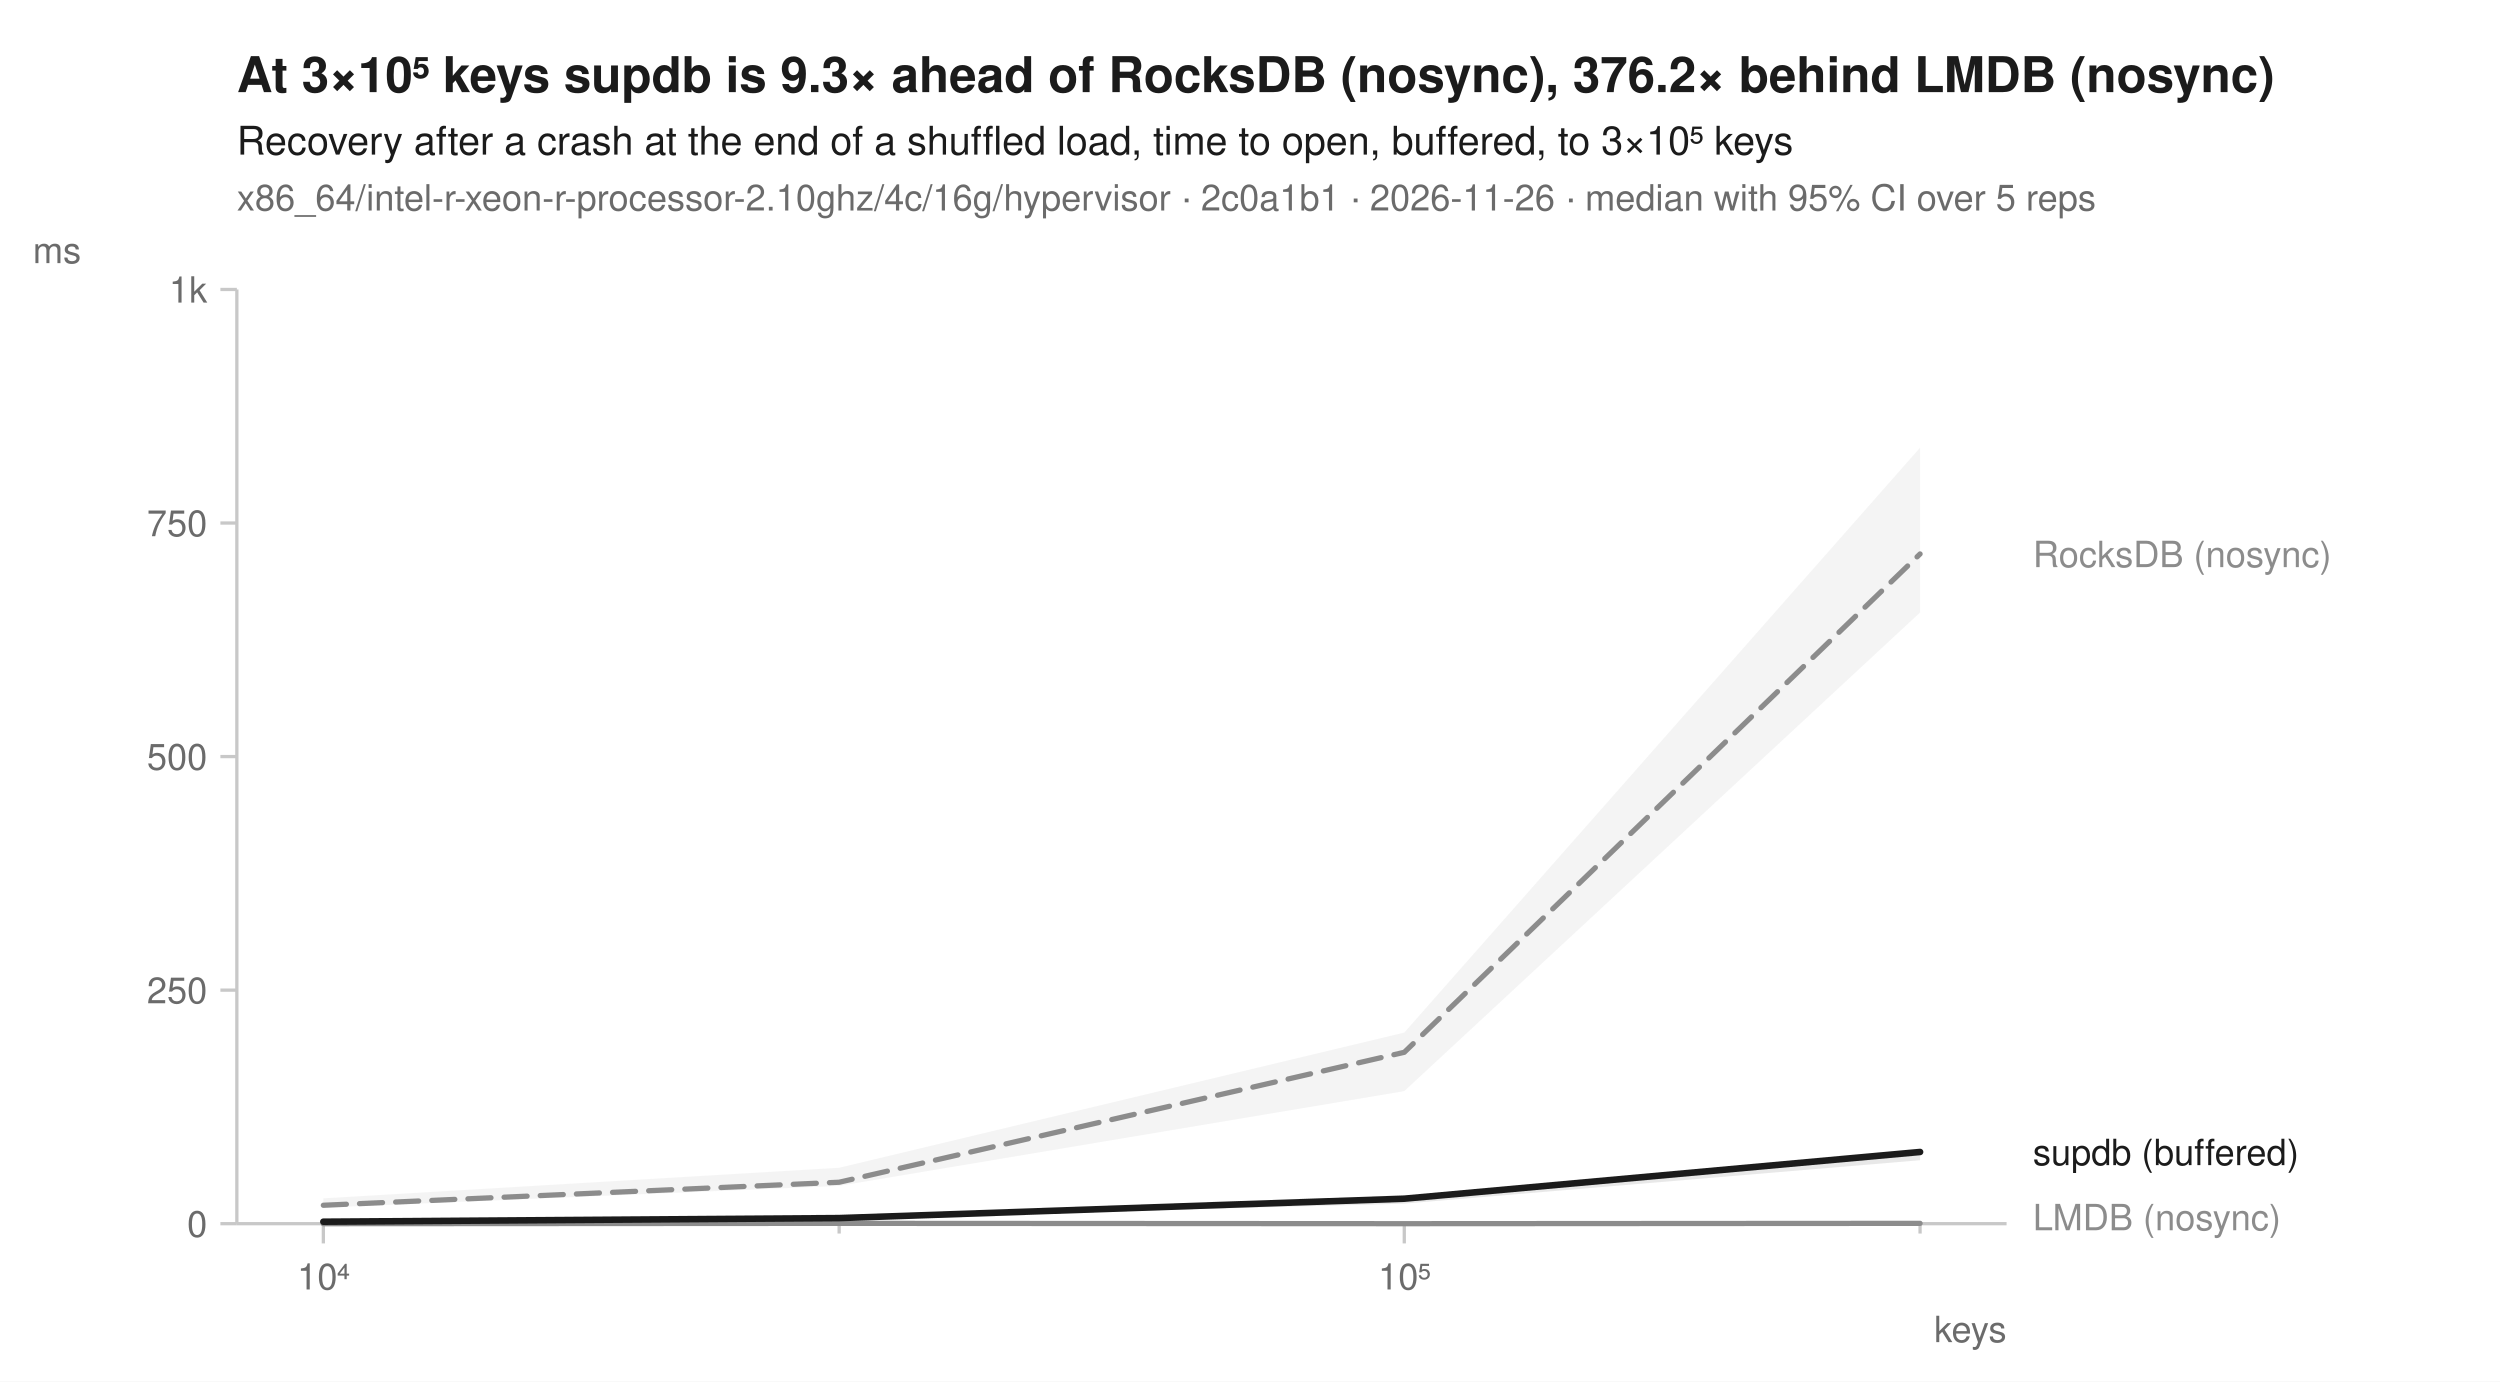
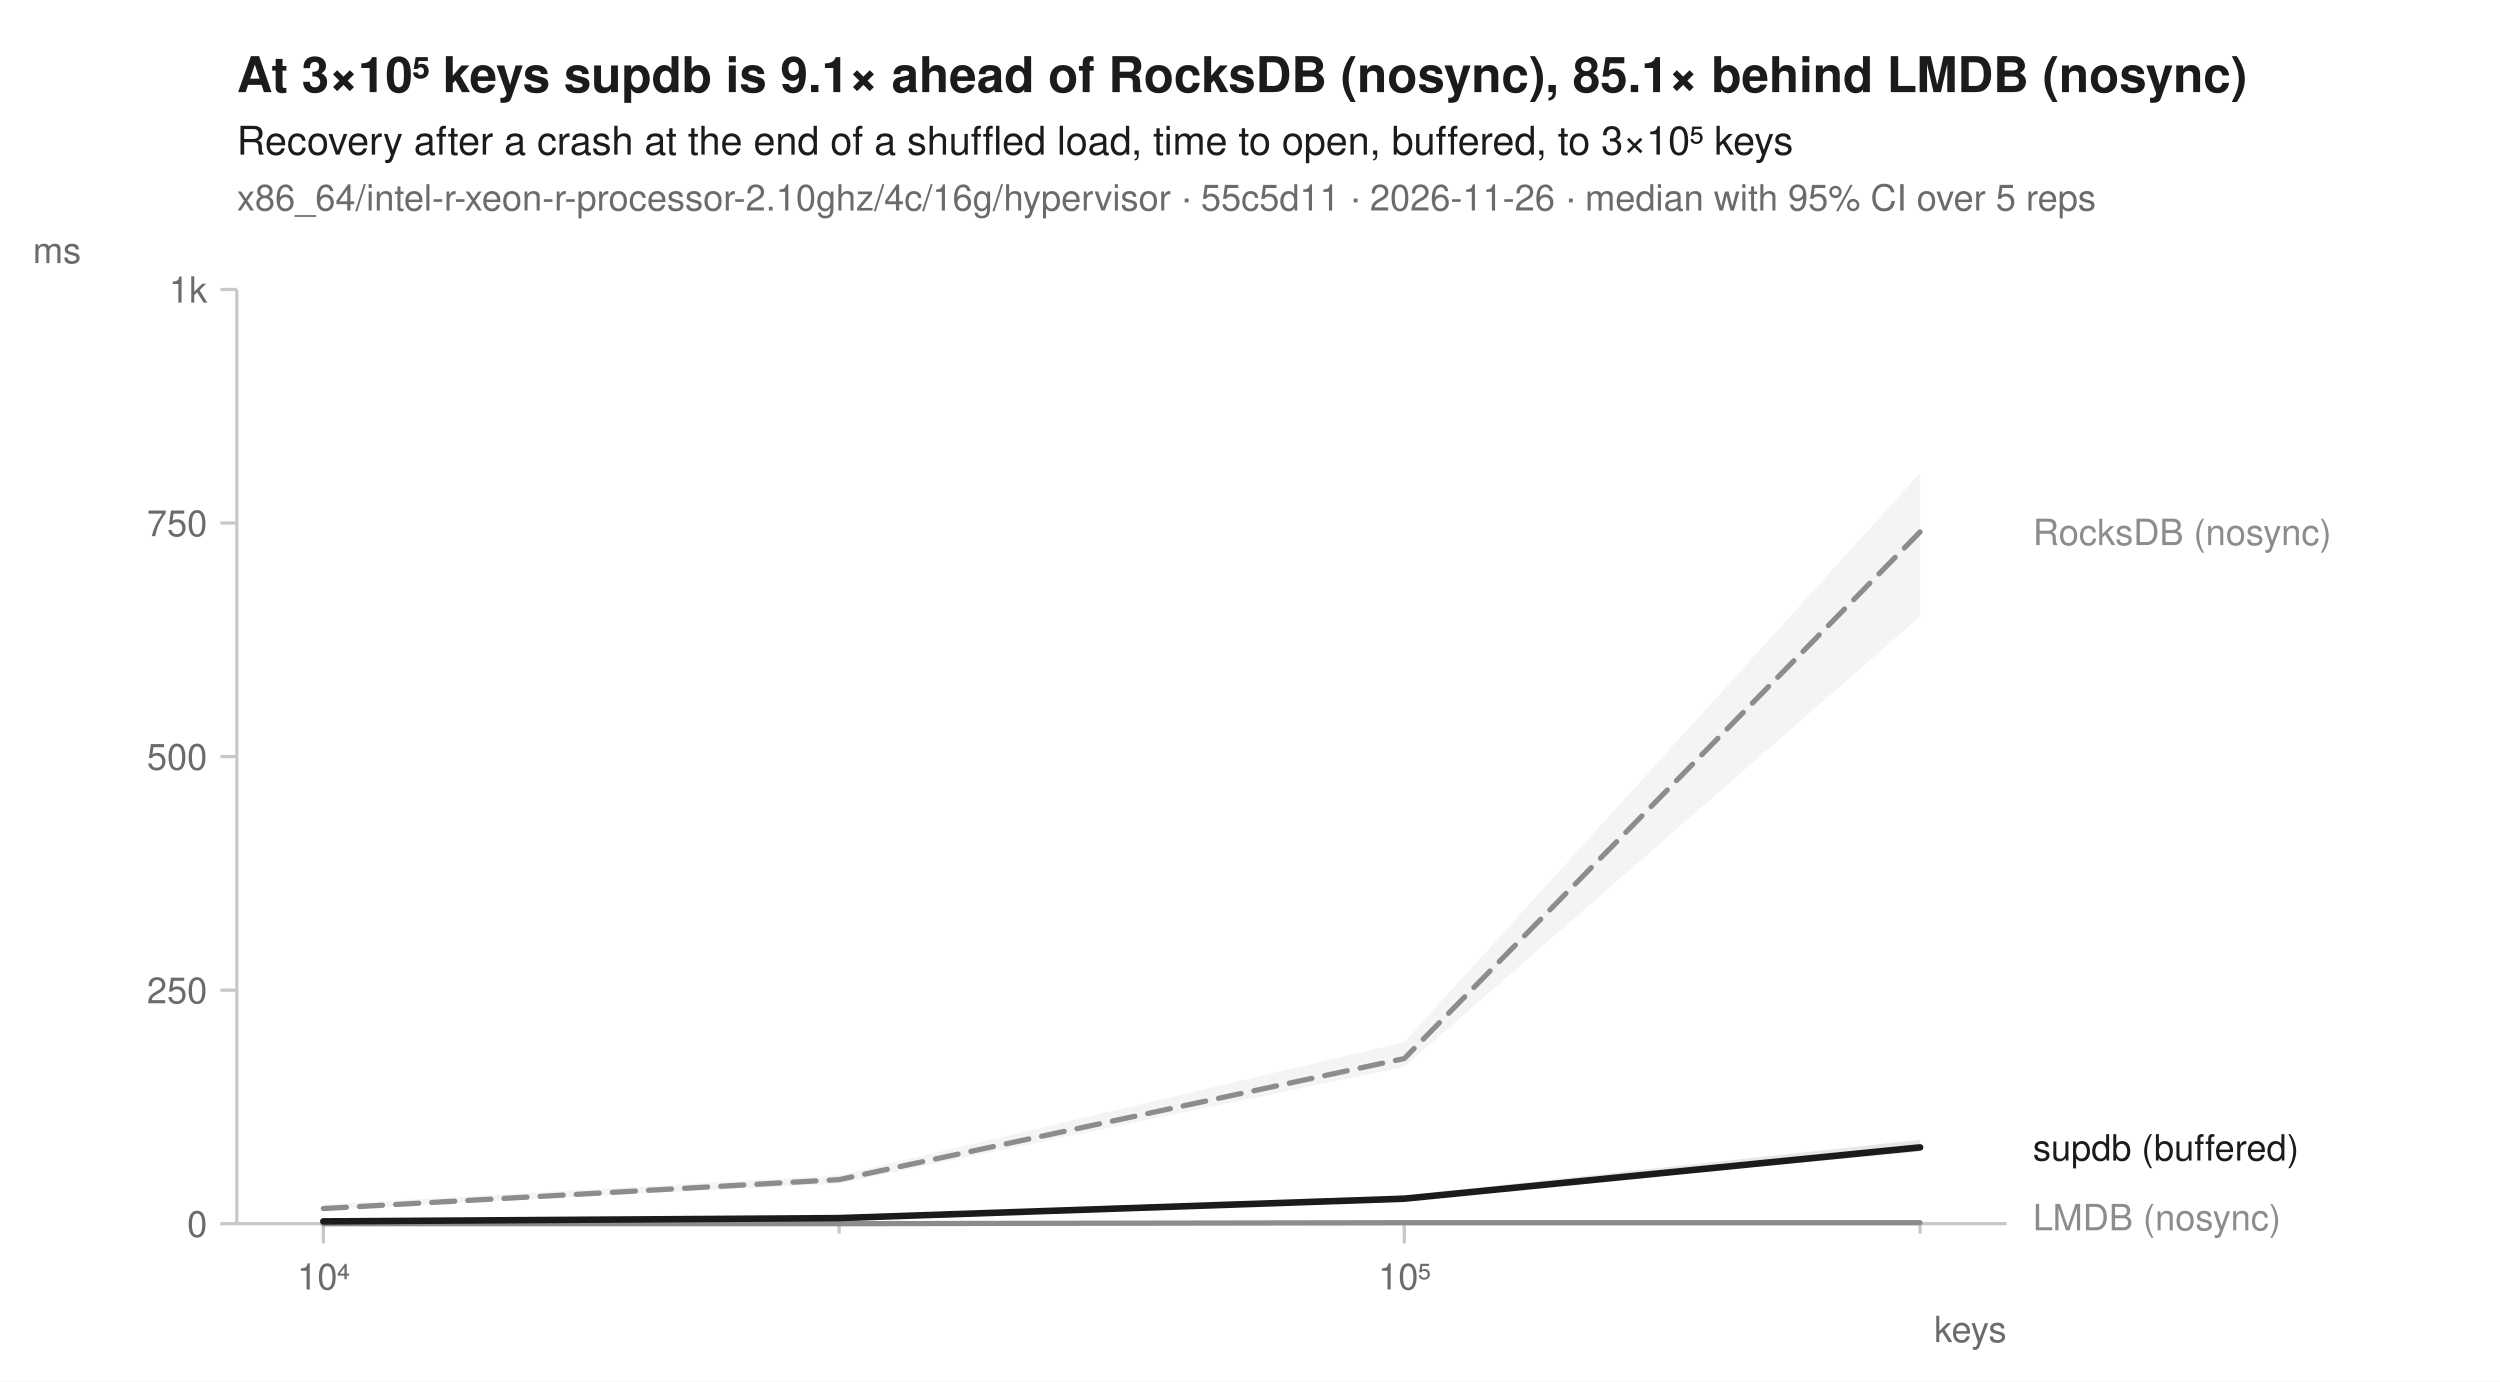
<svg xmlns="http://www.w3.org/2000/svg" width="760" height="420" viewBox="0 0 760 420" font-family="-apple-system, BlinkMacSystemFont, 'Segoe UI', Helvetica, Arial, sans-serif" fill="#1b1b1b">
  <rect width="760" height="420" fill="white" />
-   <text x="72" y="28" font-size="15" font-weight="600">At 3×10⁵ keys supdb is 9.3× ahead of RocksDB (nosync), 376.2× behind LMDB (nosync)</text>
+   <text x="72" y="28" font-size="15" font-weight="600">At 3×10⁵ keys supdb is 9.1× ahead of RocksDB (nosync), 85.1× behind LMDB (nosync)</text>
  <text x="72" y="47" font-size="12">Recovery after a crash at the end of a shuffled load, time to open, buffered, to 3×10⁵ keys</text>
-   <text x="72" y="64" font-size="11" fill="#6b6b6b">x86_64/intel-r-xeon-r-processor-2.10ghz/4c/16g/hypervisor · 2c0a1b1 · 2026-11-26 · median with 95% CI over 5 reps</text>
+   <text x="72" y="64" font-size="11" fill="#6b6b6b">x86_64/intel-r-xeon-r-processor-2.10ghz/4c/16g/hypervisor · 55c5d11 · 2026-11-26 · median with 95% CI over 5 reps</text>
  <line x1="72" y1="372" x2="610" y2="372" stroke="#c8c8c8" stroke-width="1" />
  <line x1="72" y1="88" x2="72" y2="372" stroke="#c8c8c8" stroke-width="1" />
  <line x1="98.3" y1="372" x2="98.3" y2="378" stroke="#c8c8c8" stroke-width="1" />
  <text x="98.3" y="392" font-size="11" text-anchor="middle" fill="#6b6b6b">10⁴</text>
  <line x1="255.1" y1="372" x2="255.1" y2="375" stroke="#c8c8c8" stroke-width="1" />
  <line x1="426.9" y1="372" x2="426.9" y2="378" stroke="#c8c8c8" stroke-width="1" />
  <text x="426.9" y="392" font-size="11" text-anchor="middle" fill="#6b6b6b">10⁵</text>
  <line x1="583.7" y1="372" x2="583.7" y2="375" stroke="#c8c8c8" stroke-width="1" />
  <text x="610" y="408" font-size="11" text-anchor="end" fill="#6b6b6b">keys</text>
  <line x1="67" y1="372.0" x2="72" y2="372.0" stroke="#c8c8c8" stroke-width="1" />
  <text x="63" y="376.0" font-size="11" text-anchor="end" fill="#6b6b6b">0</text>
  <line x1="67" y1="301.0" x2="72" y2="301.0" stroke="#c8c8c8" stroke-width="1" />
  <text x="63" y="305.0" font-size="11" text-anchor="end" fill="#6b6b6b">250</text>
  <line x1="67" y1="230.0" x2="72" y2="230.0" stroke="#c8c8c8" stroke-width="1" />
  <text x="63" y="234.0" font-size="11" text-anchor="end" fill="#6b6b6b">500</text>
  <line x1="67" y1="159.0" x2="72" y2="159.0" stroke="#c8c8c8" stroke-width="1" />
  <text x="63" y="163.0" font-size="11" text-anchor="end" fill="#6b6b6b">750</text>
  <line x1="67" y1="88.0" x2="72" y2="88.0" stroke="#c8c8c8" stroke-width="1" />
  <text x="63" y="92.0" font-size="11" text-anchor="end" fill="#6b6b6b">1k</text>
  <text x="10" y="80" font-size="11" text-anchor="start" fill="#6b6b6b">ms</text>
-   <path d="M98.3,364.3 L255.1,355.0 L426.9,313.9 L583.7,136.1 L583.7,186.2 L426.9,331.7 L255.1,360.5 L98.3,367.1 Z" fill="#8c8c8c" fill-opacity="0.10" />
-   <path d="M98.3,371.9 L255.1,371.7 L426.9,371.9 L583.7,371.7 L583.7,372.0 L426.9,372.0 L255.1,372.0 L98.3,372.0 Z" fill="#8c8c8c" fill-opacity="0.10" />
-   <path d="M98.3,371.1 L255.1,369.7 L426.9,364.0 L583.7,349.9 L583.7,352.7 L426.9,365.9 L255.1,370.4 L98.3,371.4 Z" fill="#1b1b1b" fill-opacity="0.10" />
-   <path d="M98.3,366.4 L255.1,359.4 L426.9,319.9 L583.7,168.4 " fill="none" stroke="#8c8c8c" stroke-width="1.6" stroke-linejoin="round" stroke-linecap="round" stroke-dasharray="7,4" />
-   <path d="M98.3,372.0 L255.1,371.9 L426.9,372.0 L583.7,371.9 " fill="none" stroke="#8c8c8c" stroke-width="1.6" stroke-linejoin="round" stroke-linecap="round" />
-   <path d="M98.3,371.4 L255.1,370.3 L426.9,364.4 L583.7,350.2 " fill="none" stroke="#1b1b1b" stroke-width="2" stroke-linejoin="round" stroke-linecap="round" />
-   <text x="618.0" y="172.4" font-size="11" fill="#8c8c8c">RocksDB (nosync)</text>
-   <text x="618.0" y="354.2" font-size="11" fill="#1b1b1b">supdb (buffered)</text>
+   <path d="M98.3,366.2 L255.1,357.3 L426.9,316.8 L583.7,143.8 L583.7,187.4 L426.9,324.3 L255.1,359.8 L98.3,367.8 Z" fill="#8c8c8c" fill-opacity="0.10" />
+   <path d="M98.3,372.0 L255.1,372.0 L426.9,371.7 L583.7,371.6 L583.7,372.0 L426.9,372.0 L255.1,372.0 L98.3,372.0 Z" fill="#8c8c8c" fill-opacity="0.10" />
+   <path d="M98.3,371.2 L255.1,369.6 L426.9,363.4 L583.7,346.5 L583.7,350.1 L426.9,364.6 L255.1,370.5 L98.3,371.4 Z" fill="#1b1b1b" fill-opacity="0.10" />
+   <path d="M98.3,367.4 L255.1,358.6 L426.9,321.8 L583.7,161.7 " fill="none" stroke="#8c8c8c" stroke-width="1.6" stroke-linejoin="round" stroke-linecap="round" stroke-dasharray="7,4" />
+   <path d="M98.3,372.0 L255.1,372.0 L426.9,371.7 L583.7,371.7 " fill="none" stroke="#8c8c8c" stroke-width="1.6" stroke-linejoin="round" stroke-linecap="round" />
+   <path d="M98.3,371.3 L255.1,370.3 L426.9,364.4 L583.7,348.8 " fill="none" stroke="#1b1b1b" stroke-width="2" stroke-linejoin="round" stroke-linecap="round" />
+   <text x="618.0" y="165.7" font-size="11" fill="#8c8c8c">RocksDB (nosync)</text>
+   <text x="618.0" y="352.8" font-size="11" fill="#1b1b1b">supdb (buffered)</text>
  <text x="618.0" y="374.0" font-size="11" fill="#8c8c8c">LMDB (nosync)</text>
</svg>
